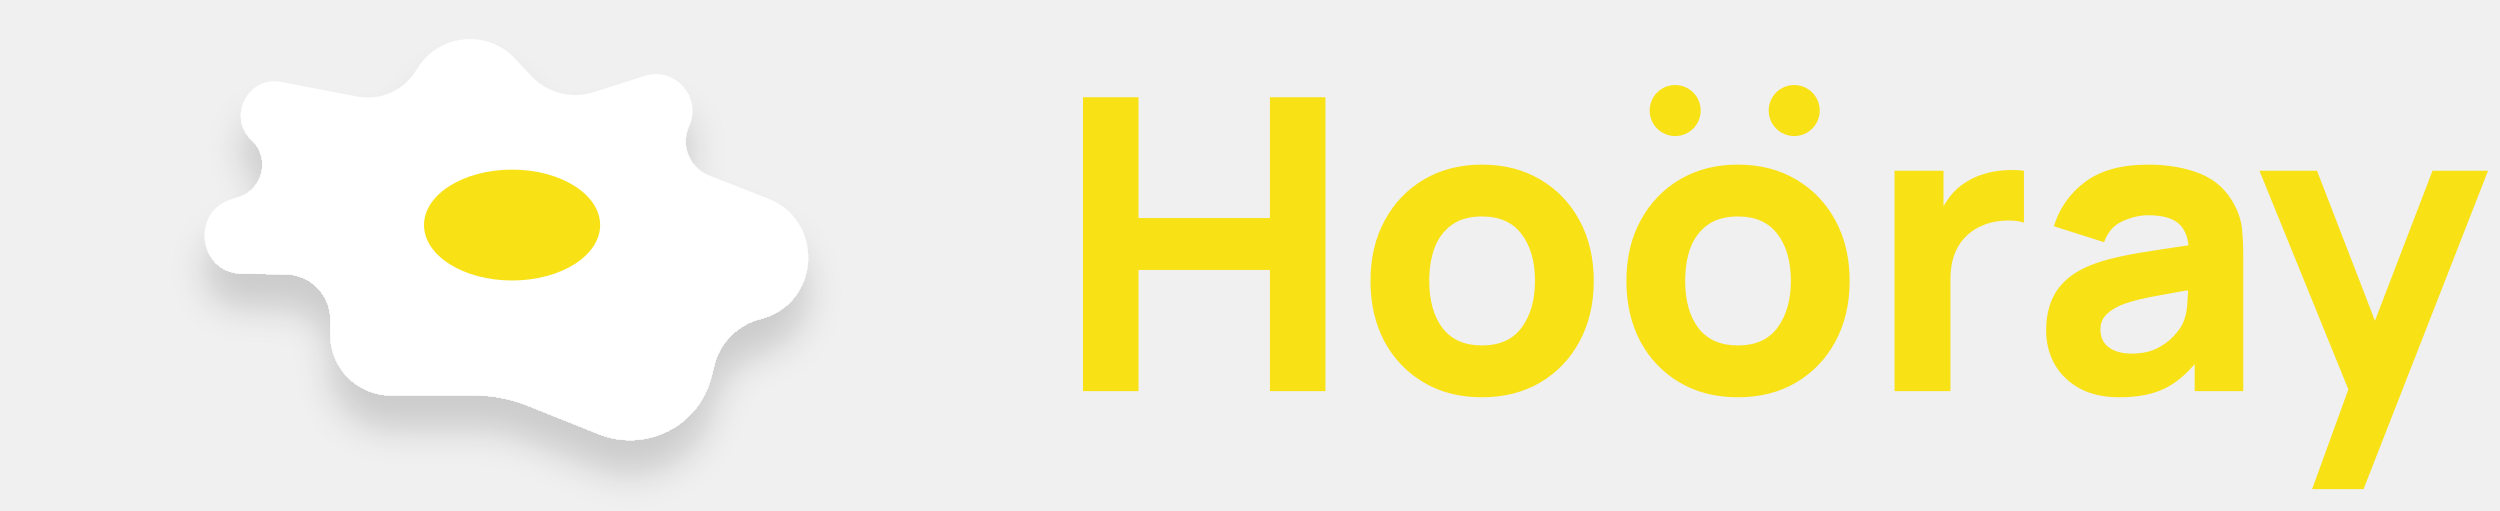
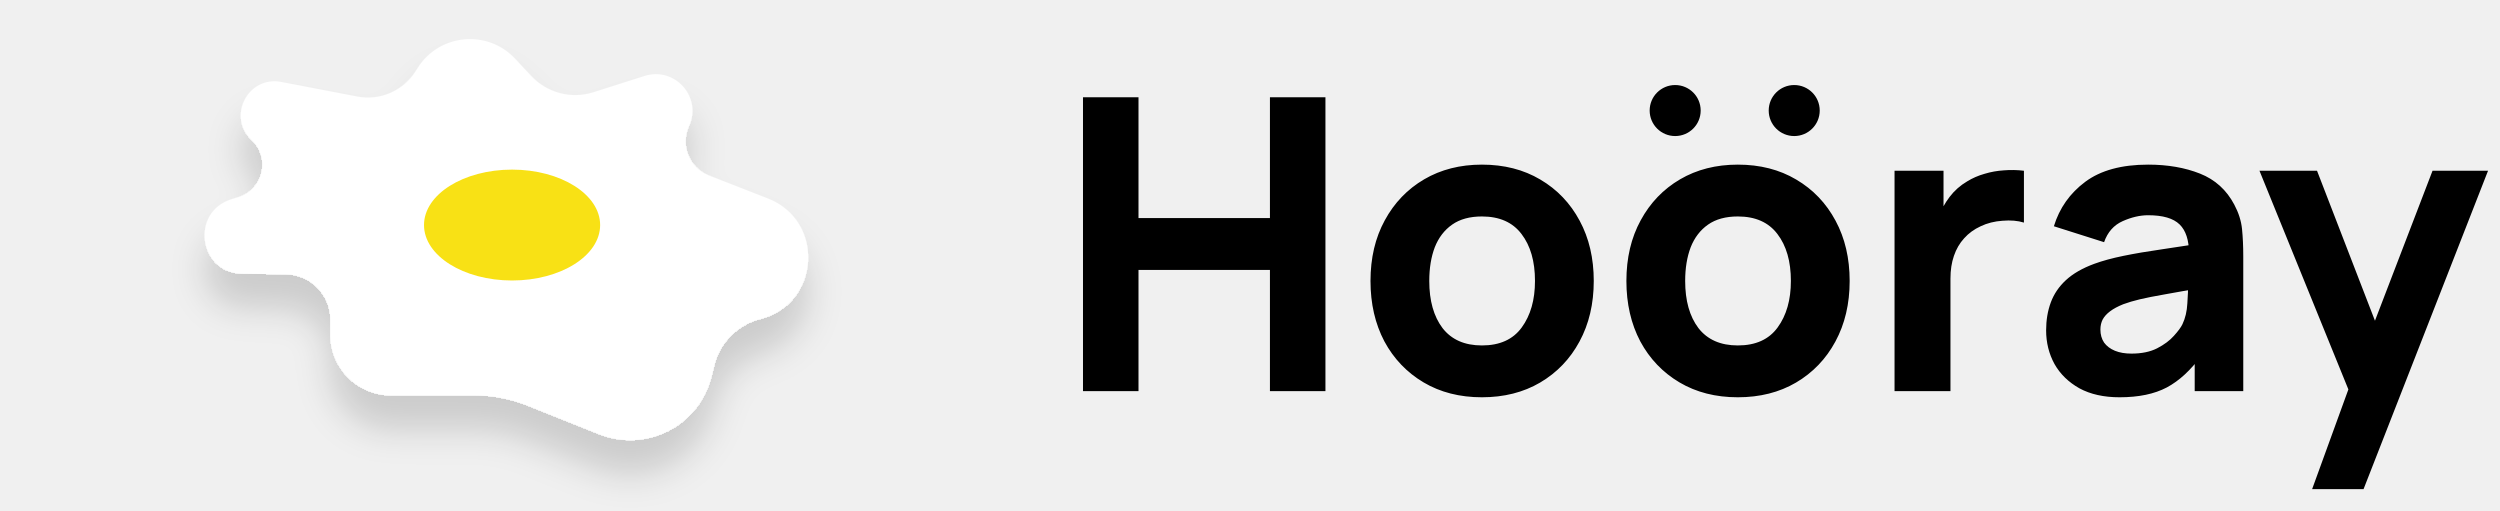
<svg xmlns="http://www.w3.org/2000/svg" width="147" height="30" viewBox="0 0 147 30" fill="none">
-   <path d="M63.68 23V5.72H66.944V12.824H74.672V5.72H77.936V23H74.672V15.872H66.944V23H63.68ZM87.137 23.36C85.833 23.36 84.689 23.068 83.705 22.484C82.721 21.9 81.953 21.096 81.401 20.072C80.857 19.04 80.585 17.856 80.585 16.52C80.585 15.168 80.865 13.98 81.425 12.956C81.985 11.924 82.757 11.12 83.741 10.544C84.725 9.968 85.857 9.68 87.137 9.68C88.441 9.68 89.585 9.972 90.569 10.556C91.561 11.14 92.333 11.948 92.885 12.98C93.437 14.004 93.713 15.184 93.713 16.52C93.713 17.864 93.433 19.052 92.873 20.084C92.321 21.108 91.549 21.912 90.557 22.496C89.573 23.072 88.433 23.36 87.137 23.36ZM87.137 20.312C88.185 20.312 88.965 19.96 89.477 19.256C89.997 18.544 90.257 17.632 90.257 16.52C90.257 15.368 89.993 14.448 89.465 13.76C88.945 13.072 88.169 12.728 87.137 12.728C86.425 12.728 85.841 12.888 85.385 13.208C84.929 13.528 84.589 13.972 84.365 14.54C84.149 15.108 84.041 15.768 84.041 16.52C84.041 17.68 84.301 18.604 84.821 19.292C85.349 19.972 86.121 20.312 87.137 20.312ZM102.184 23.36C100.88 23.36 99.736 23.068 98.752 22.484C97.768 21.9 97 21.096 96.448 20.072C95.904 19.04 95.632 17.856 95.632 16.52C95.632 15.168 95.912 13.98 96.472 12.956C97.032 11.924 97.804 11.12 98.788 10.544C99.772 9.968 100.904 9.68 102.184 9.68C103.488 9.68 104.632 9.972 105.616 10.556C106.608 11.14 107.38 11.948 107.932 12.98C108.484 14.004 108.76 15.184 108.76 16.52C108.76 17.864 108.48 19.052 107.92 20.084C107.368 21.108 106.596 21.912 105.604 22.496C104.62 23.072 103.48 23.36 102.184 23.36ZM102.184 20.312C103.232 20.312 104.012 19.96 104.524 19.256C105.044 18.544 105.304 17.632 105.304 16.52C105.304 15.368 105.04 14.448 104.512 13.76C103.992 13.072 103.216 12.728 102.184 12.728C101.472 12.728 100.888 12.888 100.432 13.208C99.976 13.528 99.636 13.972 99.412 14.54C99.196 15.108 99.088 15.768 99.088 16.52C99.088 17.68 99.348 18.604 99.868 19.292C100.396 19.972 101.168 20.312 102.184 20.312ZM111.399 23V10.04H114.279V13.208L113.967 12.8C114.135 12.352 114.359 11.944 114.639 11.576C114.919 11.208 115.263 10.904 115.671 10.664C115.983 10.472 116.323 10.324 116.691 10.22C117.059 10.108 117.439 10.04 117.831 10.016C118.223 9.984 118.615 9.992 119.007 10.04V13.088C118.647 12.976 118.227 12.94 117.747 12.98C117.275 13.012 116.847 13.12 116.463 13.304C116.079 13.48 115.755 13.716 115.491 14.012C115.227 14.3 115.027 14.644 114.891 15.044C114.755 15.436 114.687 15.88 114.687 16.376V23H111.399ZM124.632 23.36C123.704 23.36 122.916 23.184 122.268 22.832C121.628 22.472 121.14 21.996 120.804 21.404C120.476 20.804 120.312 20.144 120.312 19.424C120.312 18.824 120.404 18.276 120.588 17.78C120.772 17.284 121.068 16.848 121.476 16.472C121.892 16.088 122.448 15.768 123.144 15.512C123.624 15.336 124.196 15.18 124.86 15.044C125.524 14.908 126.276 14.78 127.116 14.66C127.956 14.532 128.88 14.392 129.888 14.24L128.712 14.888C128.712 14.12 128.528 13.556 128.16 13.196C127.792 12.836 127.176 12.656 126.312 12.656C125.832 12.656 125.332 12.772 124.812 13.004C124.292 13.236 123.928 13.648 123.72 14.24L120.768 13.304C121.096 12.232 121.712 11.36 122.616 10.688C123.52 10.016 124.752 9.68 126.312 9.68C127.456 9.68 128.472 9.856 129.36 10.208C130.248 10.56 130.92 11.168 131.376 12.032C131.632 12.512 131.784 12.992 131.832 13.472C131.88 13.952 131.904 14.488 131.904 15.08V23H129.048V20.336L129.456 20.888C128.824 21.76 128.14 22.392 127.404 22.784C126.676 23.168 125.752 23.36 124.632 23.36ZM125.328 20.792C125.928 20.792 126.432 20.688 126.84 20.48C127.256 20.264 127.584 20.02 127.824 19.748C128.072 19.476 128.24 19.248 128.328 19.064C128.496 18.712 128.592 18.304 128.616 17.84C128.648 17.368 128.664 16.976 128.664 16.664L129.624 16.904C128.656 17.064 127.872 17.2 127.272 17.312C126.672 17.416 126.188 17.512 125.82 17.6C125.452 17.688 125.128 17.784 124.848 17.888C124.528 18.016 124.268 18.156 124.068 18.308C123.876 18.452 123.732 18.612 123.636 18.788C123.548 18.964 123.504 19.16 123.504 19.376C123.504 19.672 123.576 19.928 123.72 20.144C123.872 20.352 124.084 20.512 124.356 20.624C124.628 20.736 124.952 20.792 125.328 20.792ZM135.953 28.76L138.449 21.896L138.497 23.912L132.857 10.04H136.241L140.033 19.856H139.265L143.033 10.04H146.297L138.977 28.76H135.953Z" fill="#F8E115" />
-   <circle cx="105.5" cy="6.5" r="1.5" fill="#F8E115" />
-   <circle cx="98.5" cy="6.5" r="1.5" fill="#F8E115" />
+   <path d="M63.68 23V5.72H66.944V12.824H74.672V5.72H77.936V23H74.672V15.872H66.944V23H63.68ZM87.137 23.36C85.833 23.36 84.689 23.068 83.705 22.484C82.721 21.9 81.953 21.096 81.401 20.072C80.857 19.04 80.585 17.856 80.585 16.52C80.585 15.168 80.865 13.98 81.425 12.956C81.985 11.924 82.757 11.12 83.741 10.544C84.725 9.968 85.857 9.68 87.137 9.68C88.441 9.68 89.585 9.972 90.569 10.556C91.561 11.14 92.333 11.948 92.885 12.98C93.437 14.004 93.713 15.184 93.713 16.52C93.713 17.864 93.433 19.052 92.873 20.084C92.321 21.108 91.549 21.912 90.557 22.496C89.573 23.072 88.433 23.36 87.137 23.36ZM87.137 20.312C88.185 20.312 88.965 19.96 89.477 19.256C89.997 18.544 90.257 17.632 90.257 16.52C90.257 15.368 89.993 14.448 89.465 13.76C88.945 13.072 88.169 12.728 87.137 12.728C86.425 12.728 85.841 12.888 85.385 13.208C84.929 13.528 84.589 13.972 84.365 14.54C84.149 15.108 84.041 15.768 84.041 16.52C84.041 17.68 84.301 18.604 84.821 19.292C85.349 19.972 86.121 20.312 87.137 20.312ZM102.184 23.36C100.88 23.36 99.736 23.068 98.752 22.484C97.768 21.9 97 21.096 96.448 20.072C95.904 19.04 95.632 17.856 95.632 16.52C95.632 15.168 95.912 13.98 96.472 12.956C97.032 11.924 97.804 11.12 98.788 10.544C99.772 9.968 100.904 9.68 102.184 9.68C103.488 9.68 104.632 9.972 105.616 10.556C106.608 11.14 107.38 11.948 107.932 12.98C108.484 14.004 108.76 15.184 108.76 16.52C108.76 17.864 108.48 19.052 107.92 20.084C107.368 21.108 106.596 21.912 105.604 22.496C104.62 23.072 103.48 23.36 102.184 23.36ZM102.184 20.312C103.232 20.312 104.012 19.96 104.524 19.256C105.044 18.544 105.304 17.632 105.304 16.52C105.304 15.368 105.04 14.448 104.512 13.76C103.992 13.072 103.216 12.728 102.184 12.728C101.472 12.728 100.888 12.888 100.432 13.208C99.976 13.528 99.636 13.972 99.412 14.54C99.196 15.108 99.088 15.768 99.088 16.52C99.088 17.68 99.348 18.604 99.868 19.292C100.396 19.972 101.168 20.312 102.184 20.312ZM111.399 23V10.04H114.279V13.208L113.967 12.8C114.135 12.352 114.359 11.944 114.639 11.576C114.919 11.208 115.263 10.904 115.671 10.664C115.983 10.472 116.323 10.324 116.691 10.22C117.059 10.108 117.439 10.04 117.831 10.016C118.223 9.984 118.615 9.992 119.007 10.04V13.088C118.647 12.976 118.227 12.94 117.747 12.98C117.275 13.012 116.847 13.12 116.463 13.304C116.079 13.48 115.755 13.716 115.491 14.012C115.227 14.3 115.027 14.644 114.891 15.044C114.755 15.436 114.687 15.88 114.687 16.376V23H111.399ZM124.632 23.36C123.704 23.36 122.916 23.184 122.268 22.832C121.628 22.472 121.14 21.996 120.804 21.404C120.476 20.804 120.312 20.144 120.312 19.424C120.312 18.824 120.404 18.276 120.588 17.78C120.772 17.284 121.068 16.848 121.476 16.472C121.892 16.088 122.448 15.768 123.144 15.512C123.624 15.336 124.196 15.18 124.86 15.044C125.524 14.908 126.276 14.78 127.116 14.66C127.956 14.532 128.88 14.392 129.888 14.24L128.712 14.888C128.712 14.12 128.528 13.556 128.16 13.196C127.792 12.836 127.176 12.656 126.312 12.656C125.832 12.656 125.332 12.772 124.812 13.004C124.292 13.236 123.928 13.648 123.72 14.24L120.768 13.304C121.096 12.232 121.712 11.36 122.616 10.688C123.52 10.016 124.752 9.68 126.312 9.68C127.456 9.68 128.472 9.856 129.36 10.208C130.248 10.56 130.92 11.168 131.376 12.032C131.632 12.512 131.784 12.992 131.832 13.472C131.88 13.952 131.904 14.488 131.904 15.08V23H129.048V20.336L129.456 20.888C128.824 21.76 128.14 22.392 127.404 22.784C126.676 23.168 125.752 23.36 124.632 23.36ZM125.328 20.792C125.928 20.792 126.432 20.688 126.84 20.48C127.256 20.264 127.584 20.02 127.824 19.748C128.072 19.476 128.24 19.248 128.328 19.064C128.496 18.712 128.592 18.304 128.616 17.84C128.648 17.368 128.664 16.976 128.664 16.664L129.624 16.904C128.656 17.064 127.872 17.2 127.272 17.312C126.672 17.416 126.188 17.512 125.82 17.6C125.452 17.688 125.128 17.784 124.848 17.888C124.528 18.016 124.268 18.156 124.068 18.308C123.876 18.452 123.732 18.612 123.636 18.788C123.548 18.964 123.504 19.16 123.504 19.376C123.504 19.672 123.576 19.928 123.72 20.144C123.872 20.352 124.084 20.512 124.356 20.624C124.628 20.736 124.952 20.792 125.328 20.792ZM135.953 28.76L138.449 21.896L138.497 23.912L132.857 10.04H136.241L140.033 19.856H139.265L143.033 10.04H146.297L138.977 28.76H135.953Z" fill="currentColor" />
+   <circle cx="105.5" cy="6.5" r="1.5" fill="currentColor" />
+   <circle cx="98.5" cy="6.5" r="1.5" fill="currentColor" />
  <g filter="url(#filter0_d_217_290)">
    <path d="M24.559 4.001C25.825 1.981 28.661 1.71 30.286 3.453L31.229 4.464C32.164 5.466 33.592 5.84 34.898 5.424L37.902 4.466C39.684 3.899 41.293 5.717 40.512 7.416V7.416C39.994 8.542 40.532 9.871 41.686 10.32L45.144 11.667C48.525 12.984 48.224 17.865 44.706 18.756V18.756C43.377 19.093 42.339 20.132 42.005 21.463L41.832 22.155C41.106 25.045 37.999 26.633 35.231 25.528L31.034 23.852C30.035 23.453 28.969 23.249 27.893 23.249H22.989C21.02 23.249 19.423 21.652 19.423 19.682V18.772C19.423 17.327 18.262 16.149 16.817 16.129L14.241 16.093C11.689 16.058 11.175 12.464 13.615 11.715L14.018 11.592C15.482 11.142 15.914 9.278 14.796 8.231V8.231C13.339 6.864 14.574 4.441 16.536 4.818L21.013 5.678C22.355 5.935 23.719 5.342 24.445 4.183L24.559 4.001Z" fill="white" />
  </g>
  <ellipse cx="30.11" cy="13.233" rx="5.178" ry="3.26" fill="#F8E115" />
  <defs>
    <filter id="filter0_d_217_290" x="10.032" y="2.299" width="39.488" height="27.582" filterUnits="userSpaceOnUse" color-interpolation-filters="sRGB">
      <feFlood flood-opacity="0" result="BackgroundImageFix" />
      <feColorMatrix in="SourceAlpha" type="matrix" values="0 0 0 0 0 0 0 0 0 0 0 0 0 0 0 0 0 0 127 0" result="hardAlpha" />
      <feOffset dy="2" />
      <feGaussianBlur stdDeviation="1" />
      <feComposite in2="hardAlpha" operator="out" />
      <feColorMatrix type="matrix" values="0 0 0 0 0 0 0 0 0 0 0 0 0 0 0 0 0 0 0.15 0" />
      <feBlend mode="normal" in2="BackgroundImageFix" result="effect1_dropShadow_217_290" />
      <feBlend mode="normal" in="SourceGraphic" in2="effect1_dropShadow_217_290" result="shape" />
    </filter>
  </defs>
</svg>
